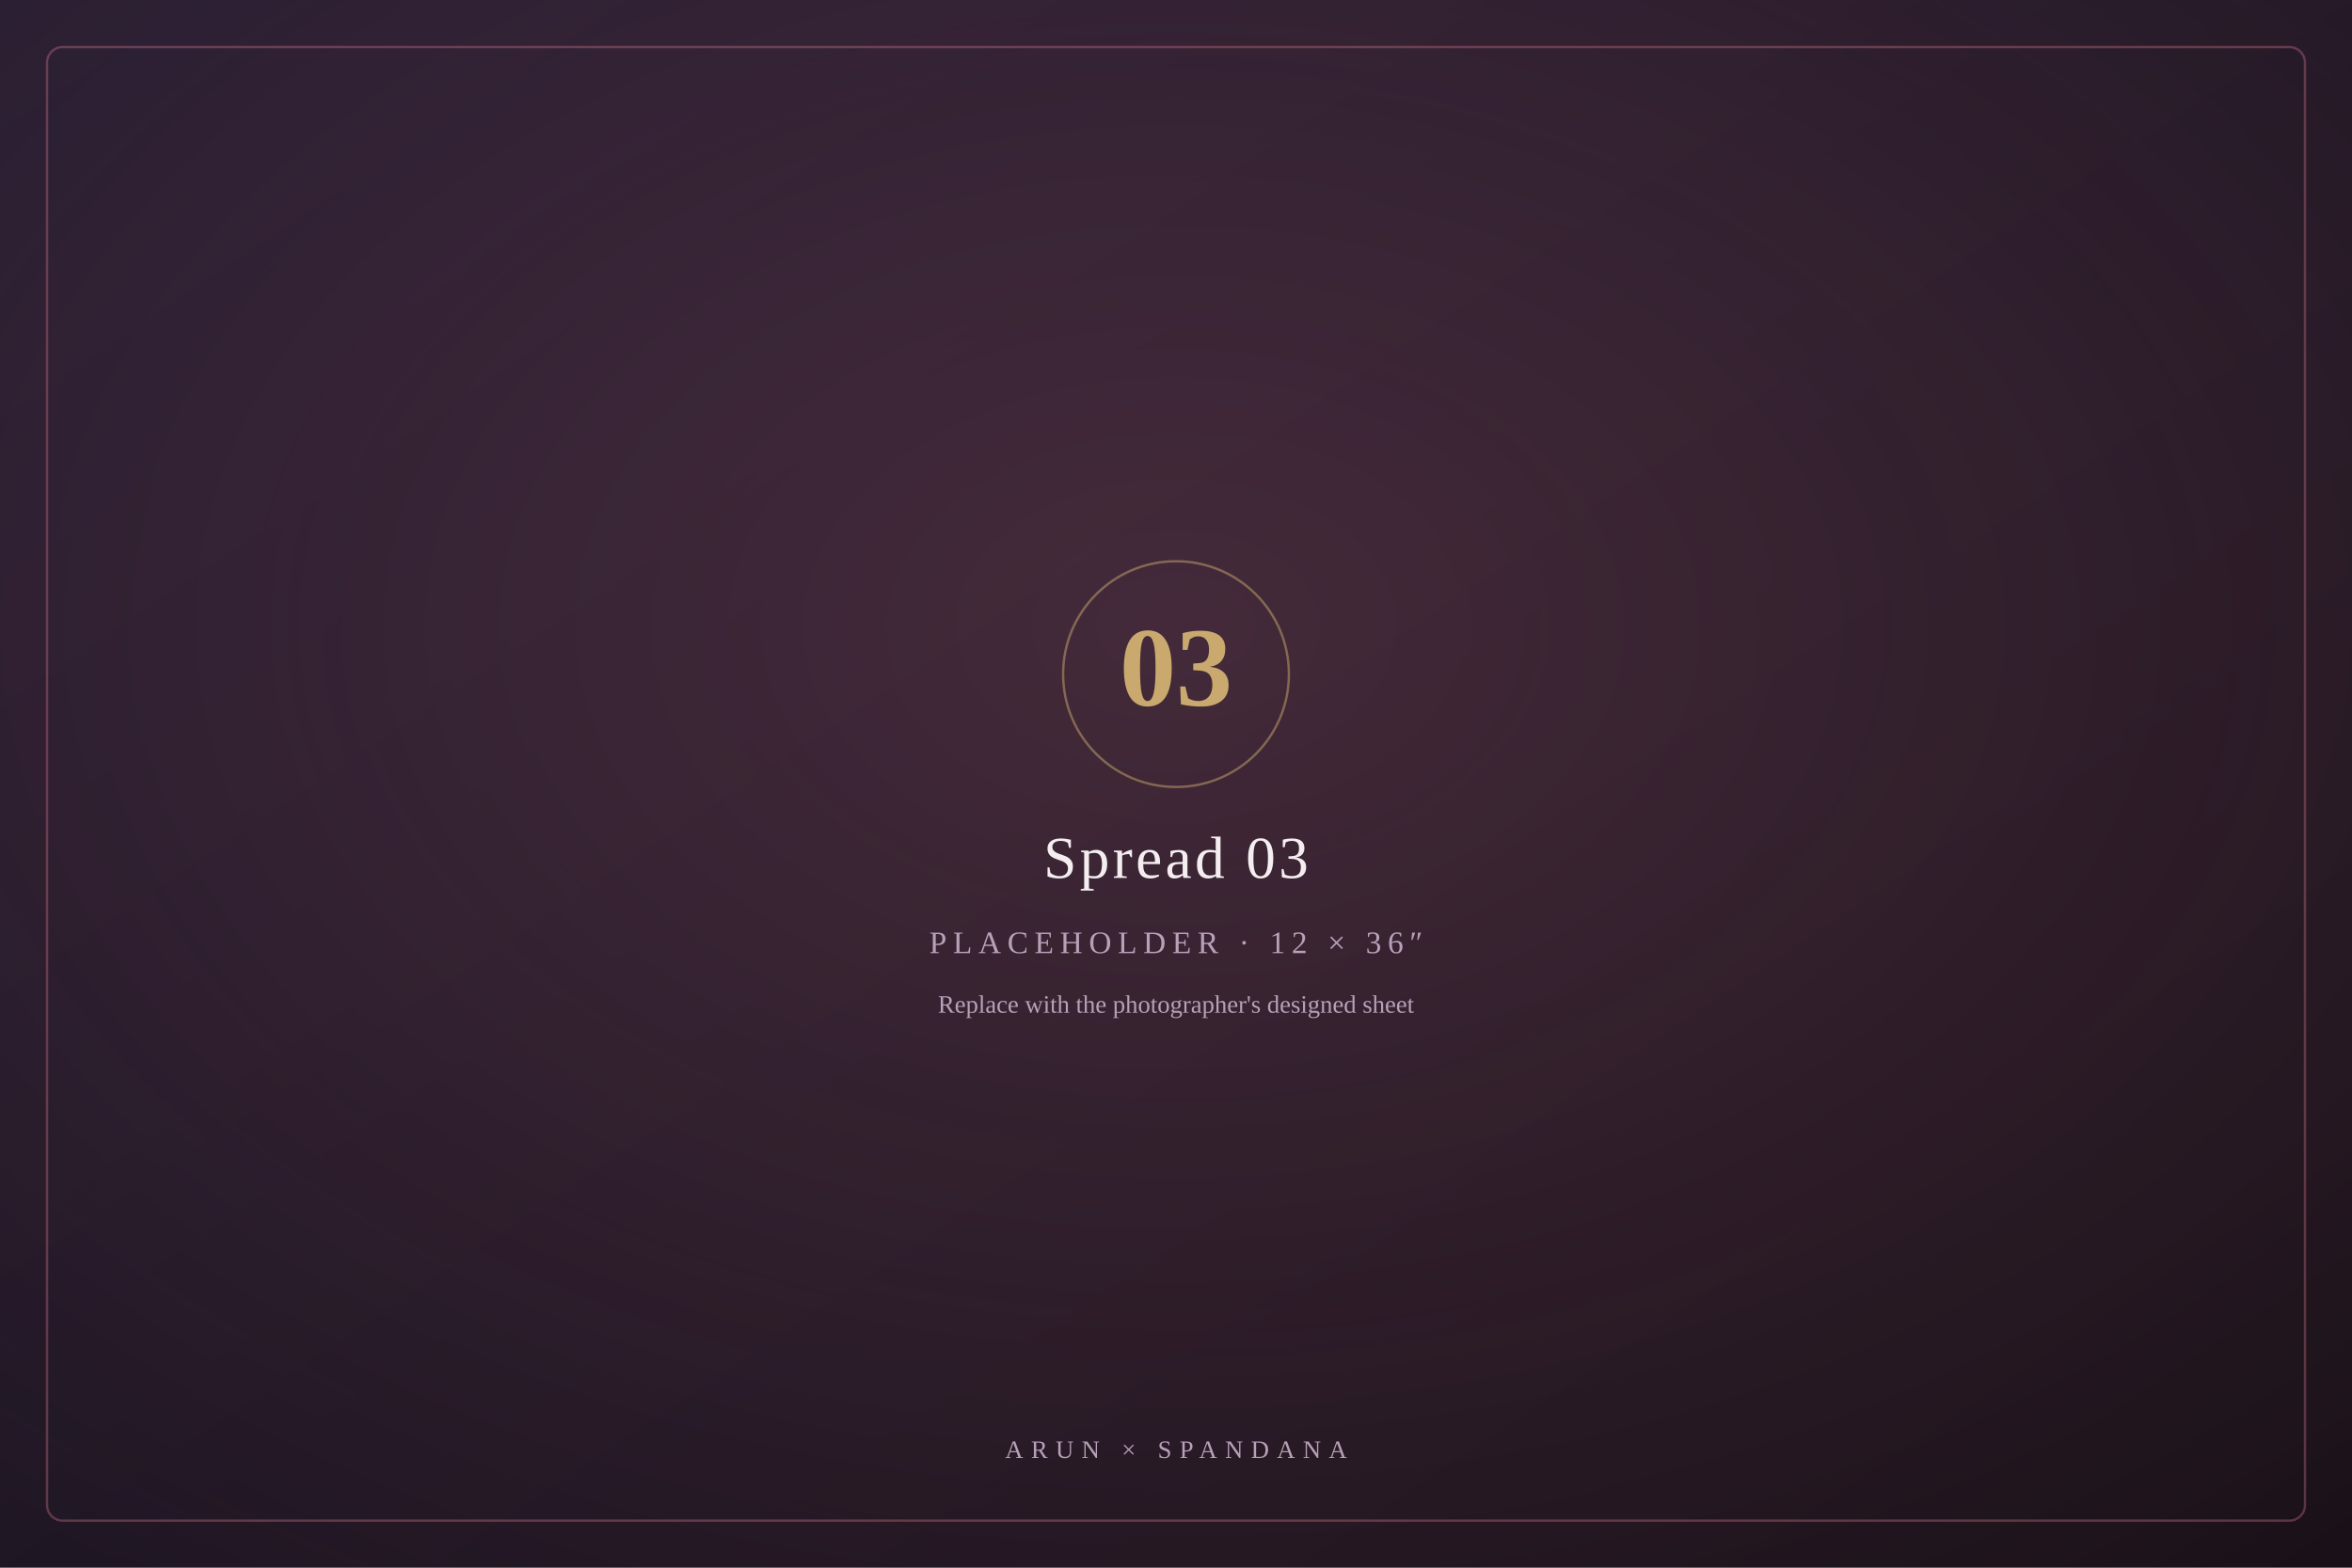
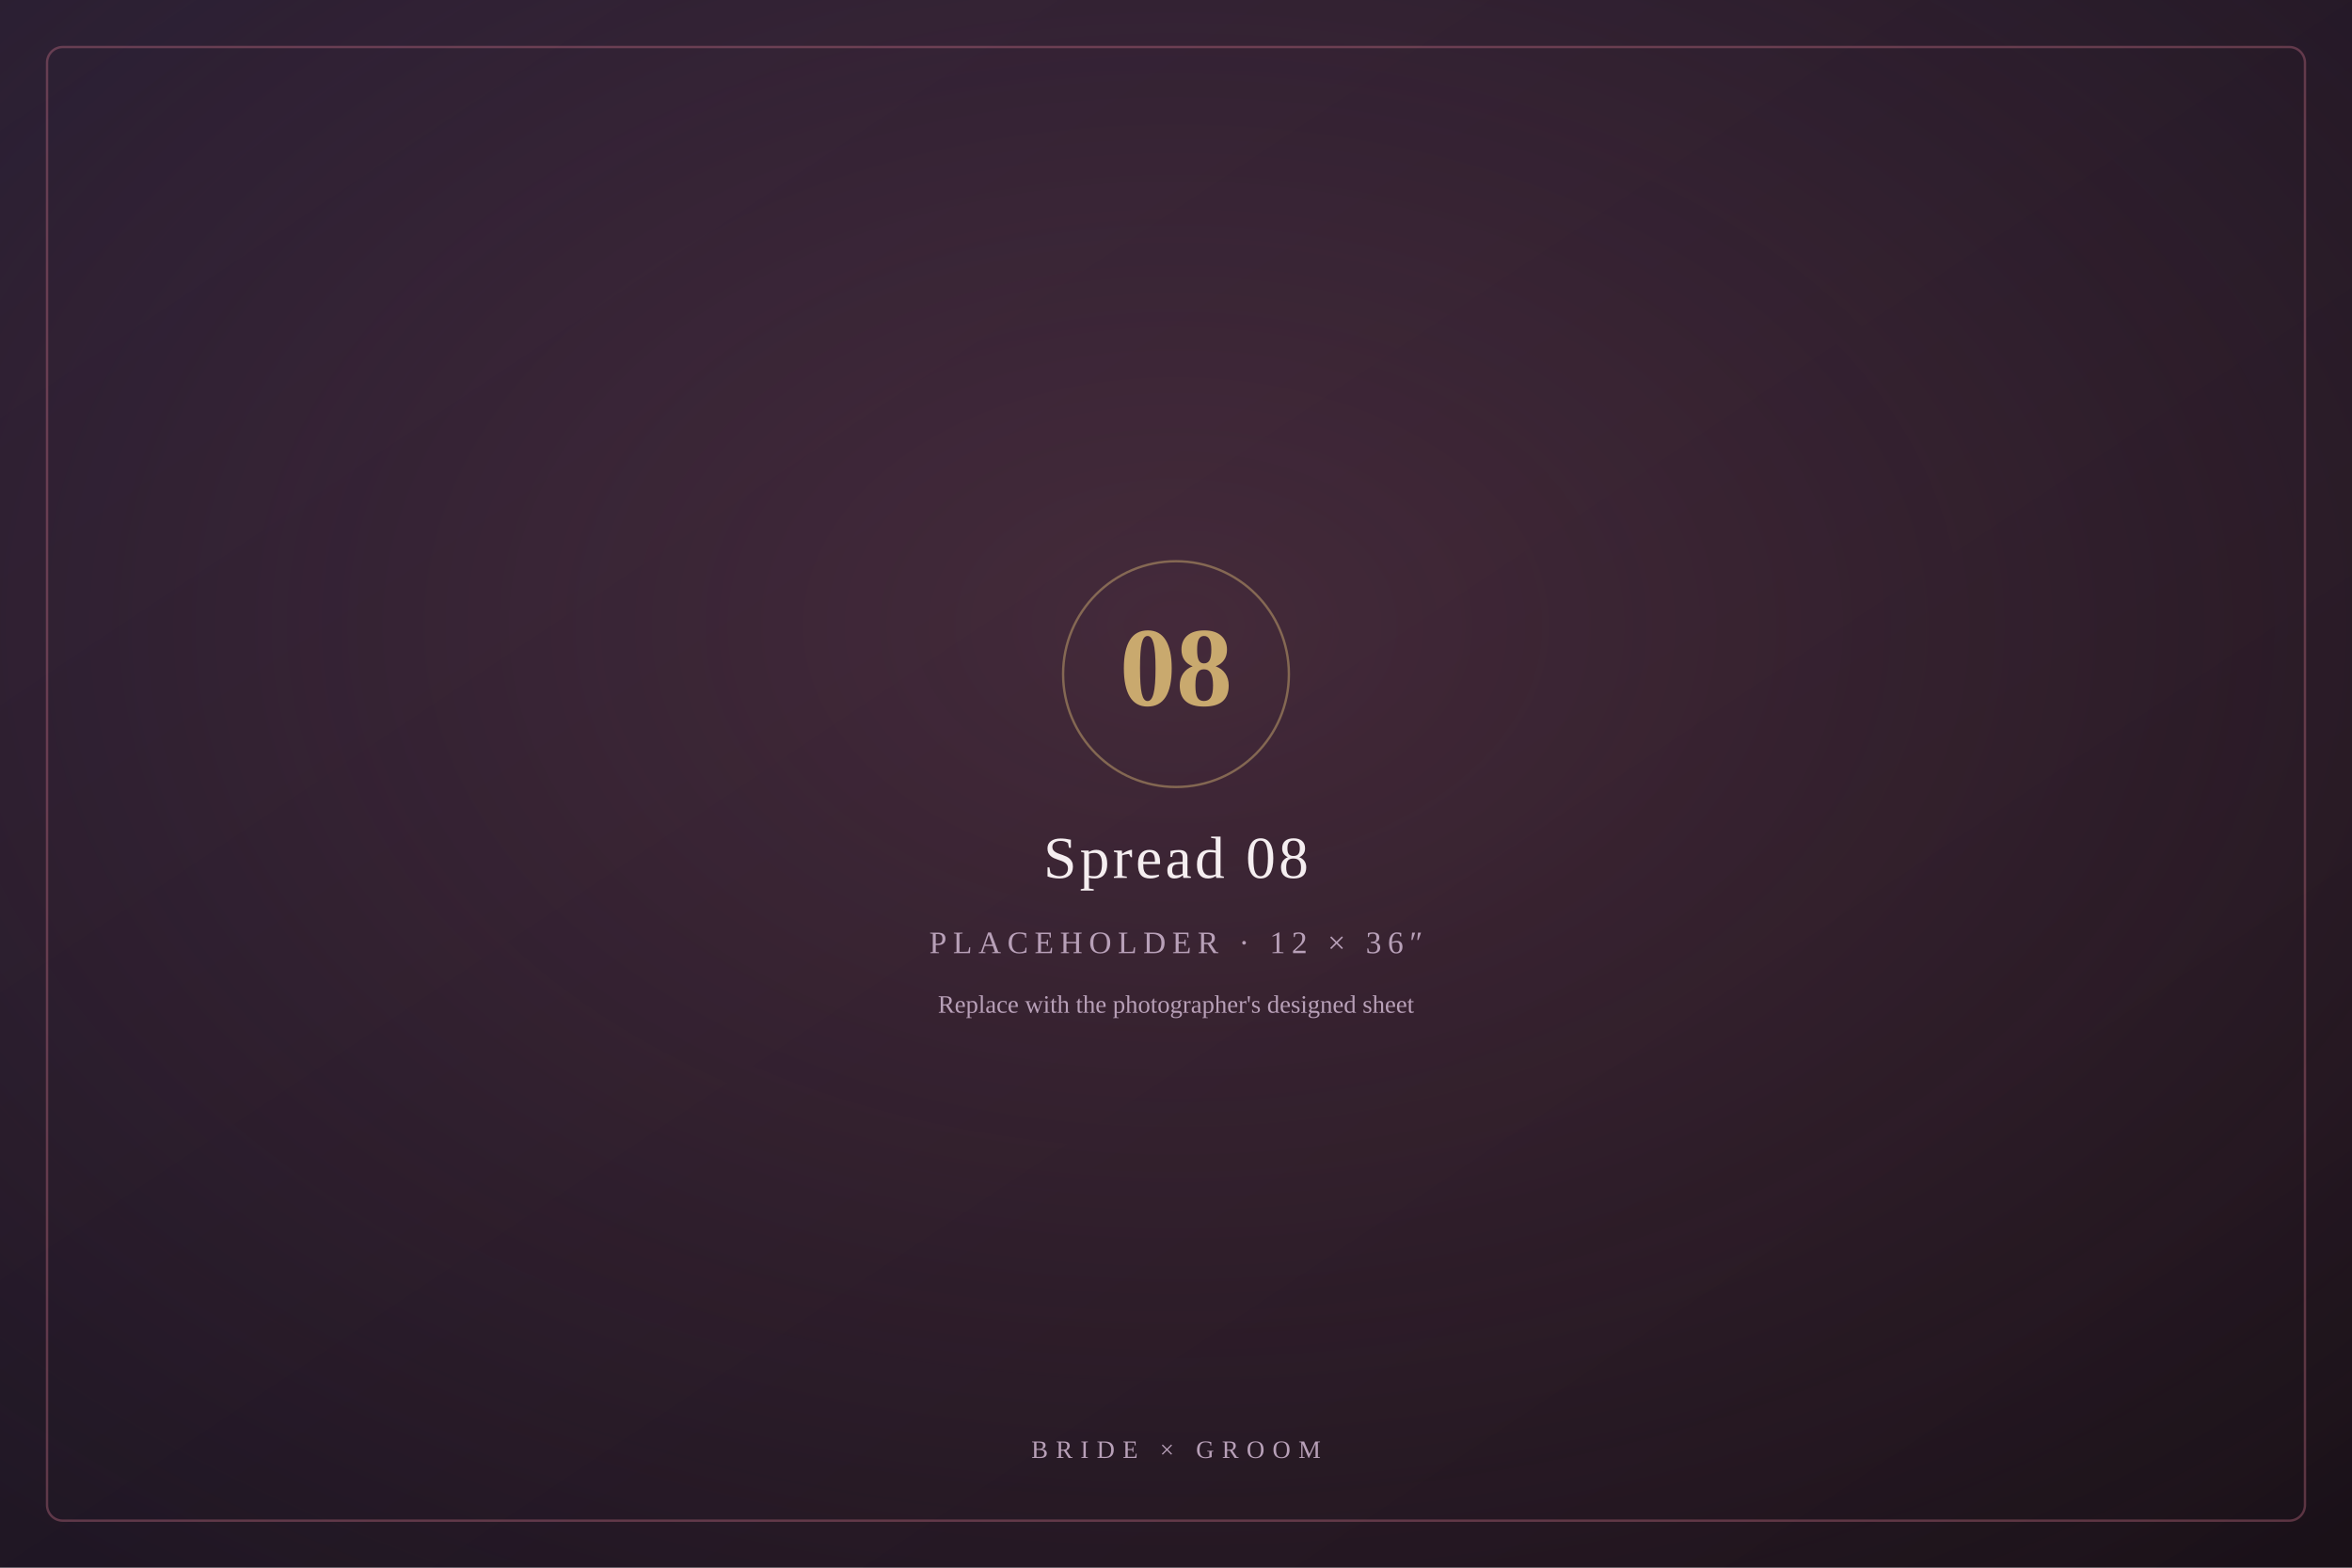
<svg xmlns="http://www.w3.org/2000/svg" width="1500" height="1000" viewBox="0 0 1500 1000">
  <defs>
    <linearGradient id="bg" x1="0" y1="0" x2="1" y2="1">
      <stop offset="0" stop-color="#251C30" />
      <stop offset="1" stop-color="#1A1118" />
    </linearGradient>
    <radialGradient id="glow" cx="0.5" cy="0.4" r="0.75">
      <stop offset="0" stop-color="#D4758C" stop-opacity="0.20" />
      <stop offset="1" stop-color="#D4758C" stop-opacity="0" />
    </radialGradient>
  </defs>
  <rect width="1500" height="1000" fill="url(#bg)" />
  <rect width="1500" height="1000" fill="url(#glow)" />
  <rect x="30" y="30" width="1440" height="940" fill="none" stroke="#D4758C" stroke-opacity="0.35" stroke-width="1.5" rx="10" />
  <g font-family="Georgia, 'Times New Roman', serif" text-anchor="middle">
    <circle cx="750" cy="430" r="72" fill="none" stroke="#C9A96E" stroke-opacity="0.5" stroke-width="1.5" />
-     <text x="750" y="450" fill="#C9A96E" font-size="72" font-weight="700">03</text>
-     <text x="750" y="560" fill="#F5EEF0" font-size="38" letter-spacing="2">Spread 03</text>
+     <text x="750" y="450" fill="#C9A96E" font-size="72" font-weight="700">08</text>
+     <text x="750" y="560" fill="#F5EEF0" font-size="38" letter-spacing="2">Spread 08</text>
    <text x="750" y="608" fill="#B8A0B8" font-size="20" letter-spacing="4">PLACEHOLDER · 12 × 36″</text>
    <text x="750" y="646" fill="#B8A0B8" font-size="16">Replace with the photographer's designed sheet</text>
-     <text x="750" y="930" fill="#B8A0B8" font-size="16" letter-spacing="5">ARUN × SPANDANA</text>
+     <text x="750" y="930" fill="#B8A0B8" font-size="16" letter-spacing="5">BRIDE × GROOM</text>
  </g>
</svg>
